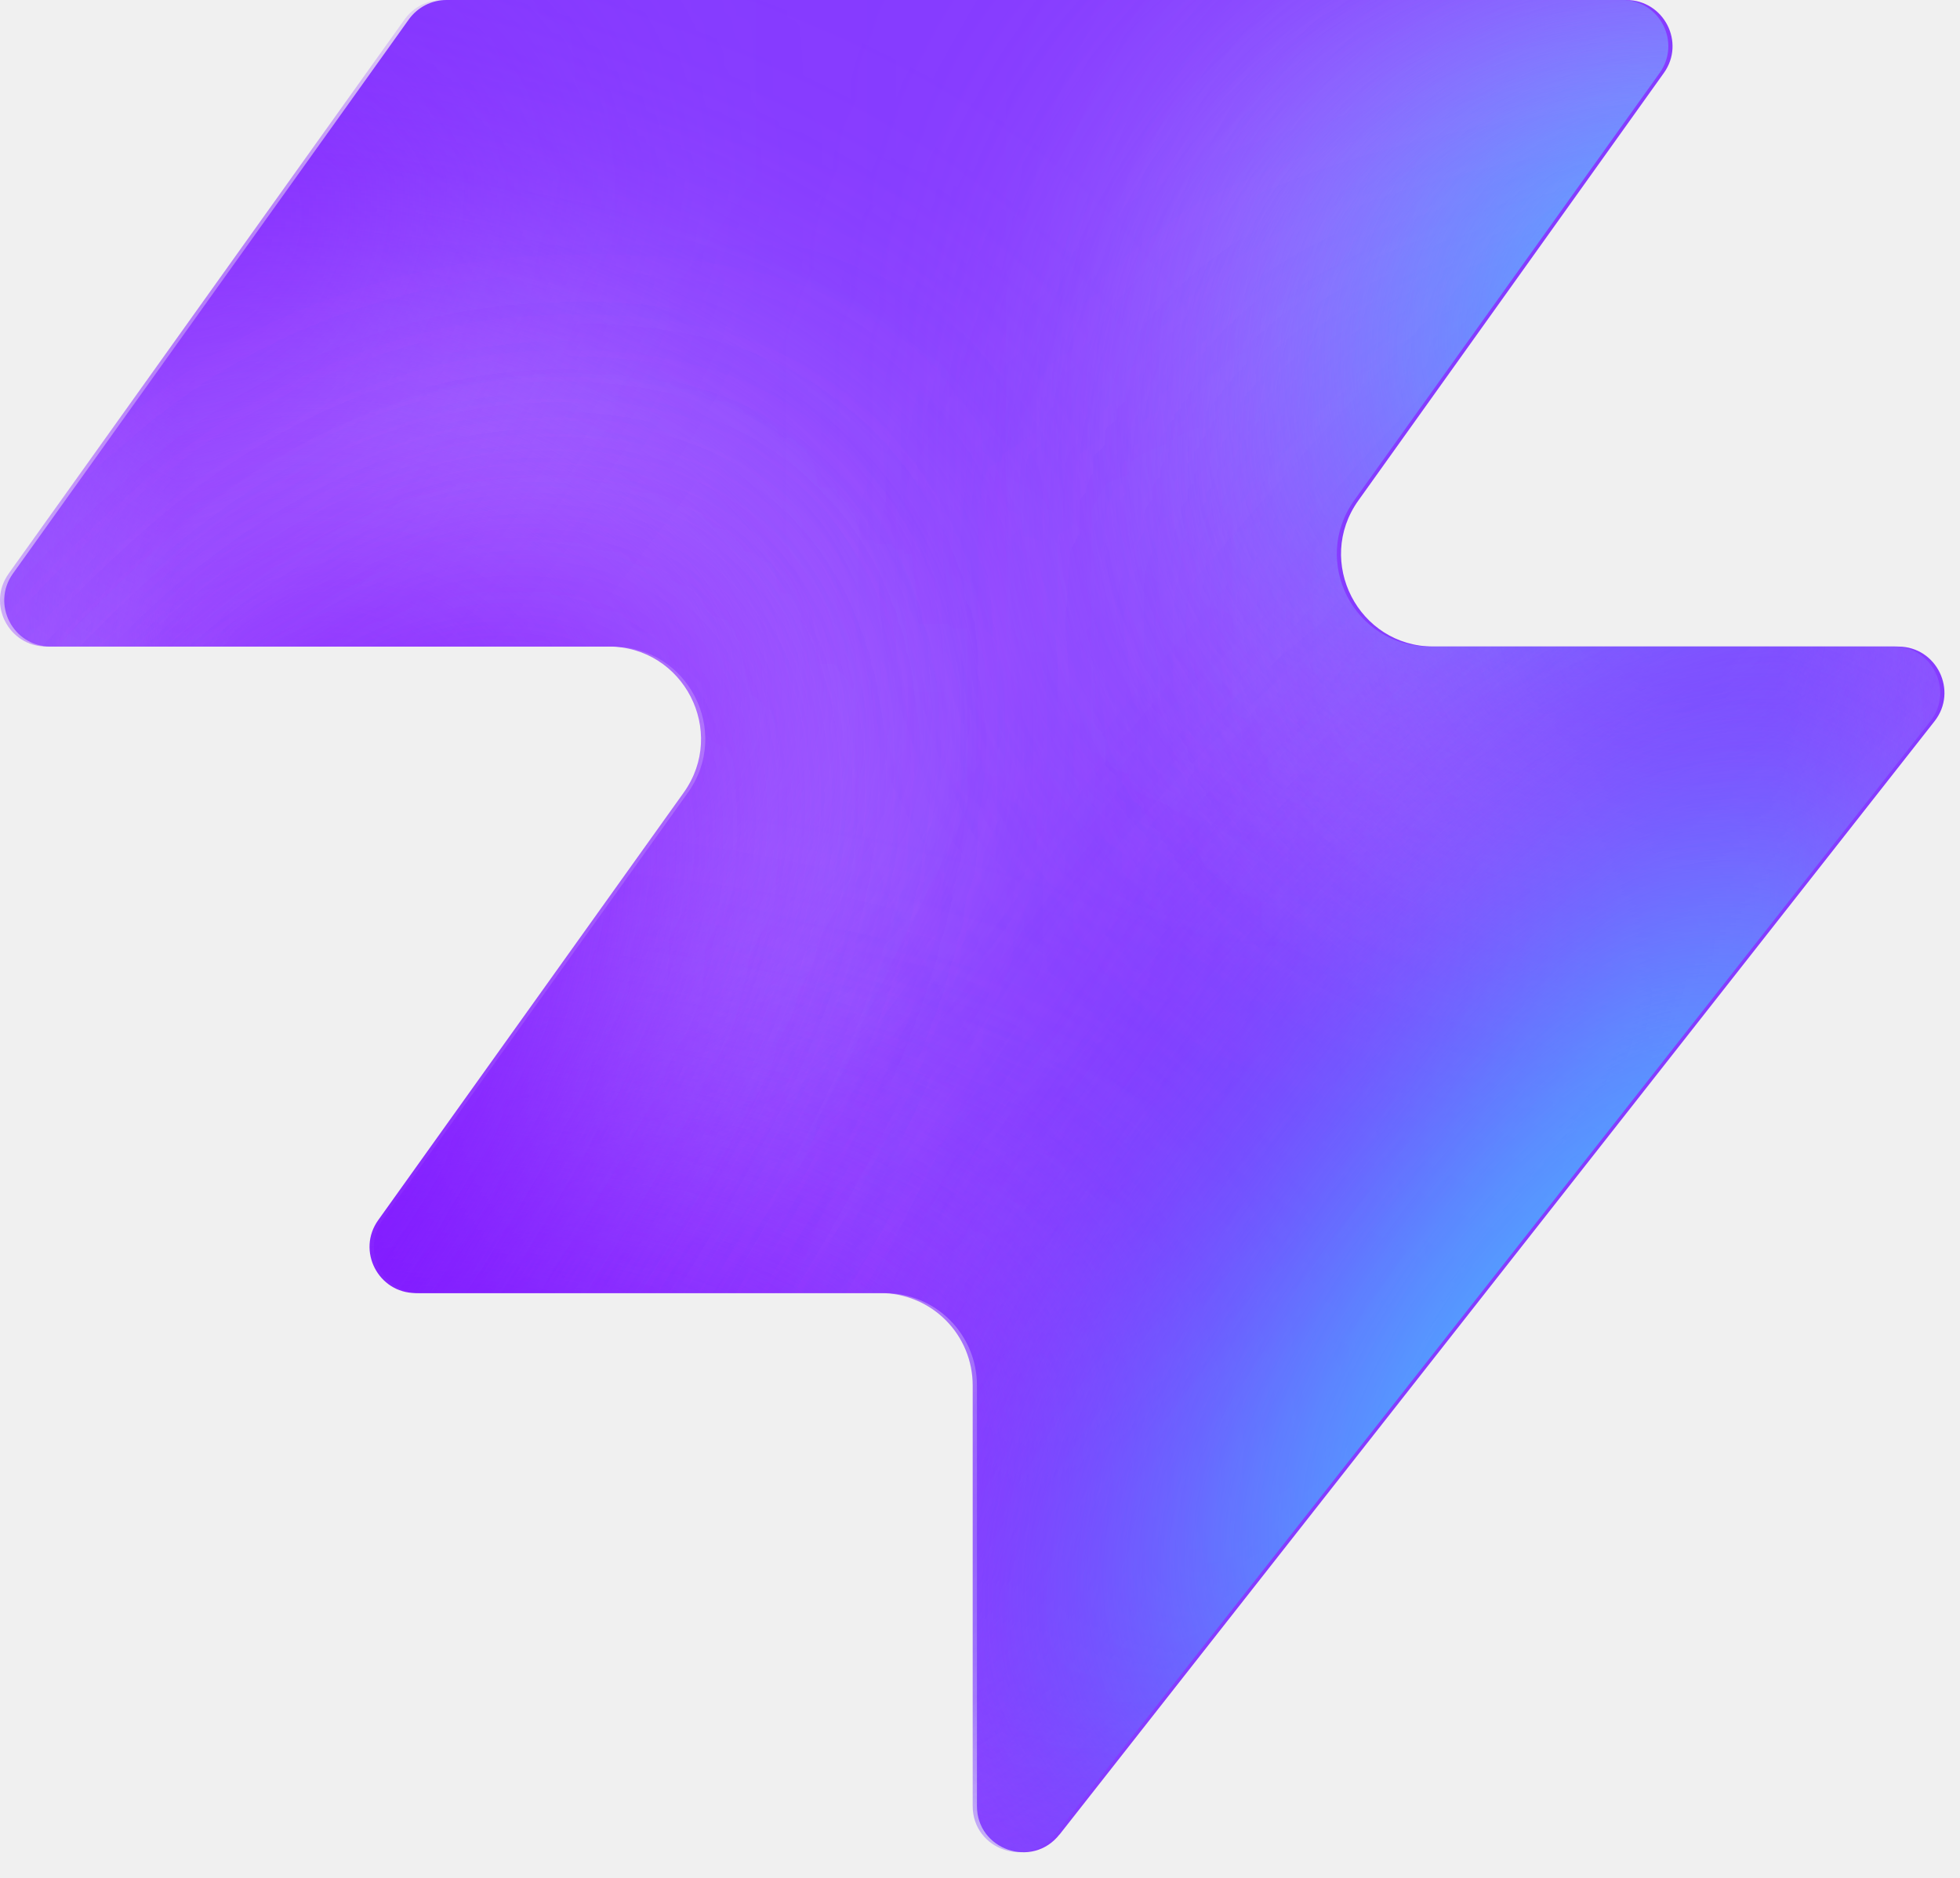
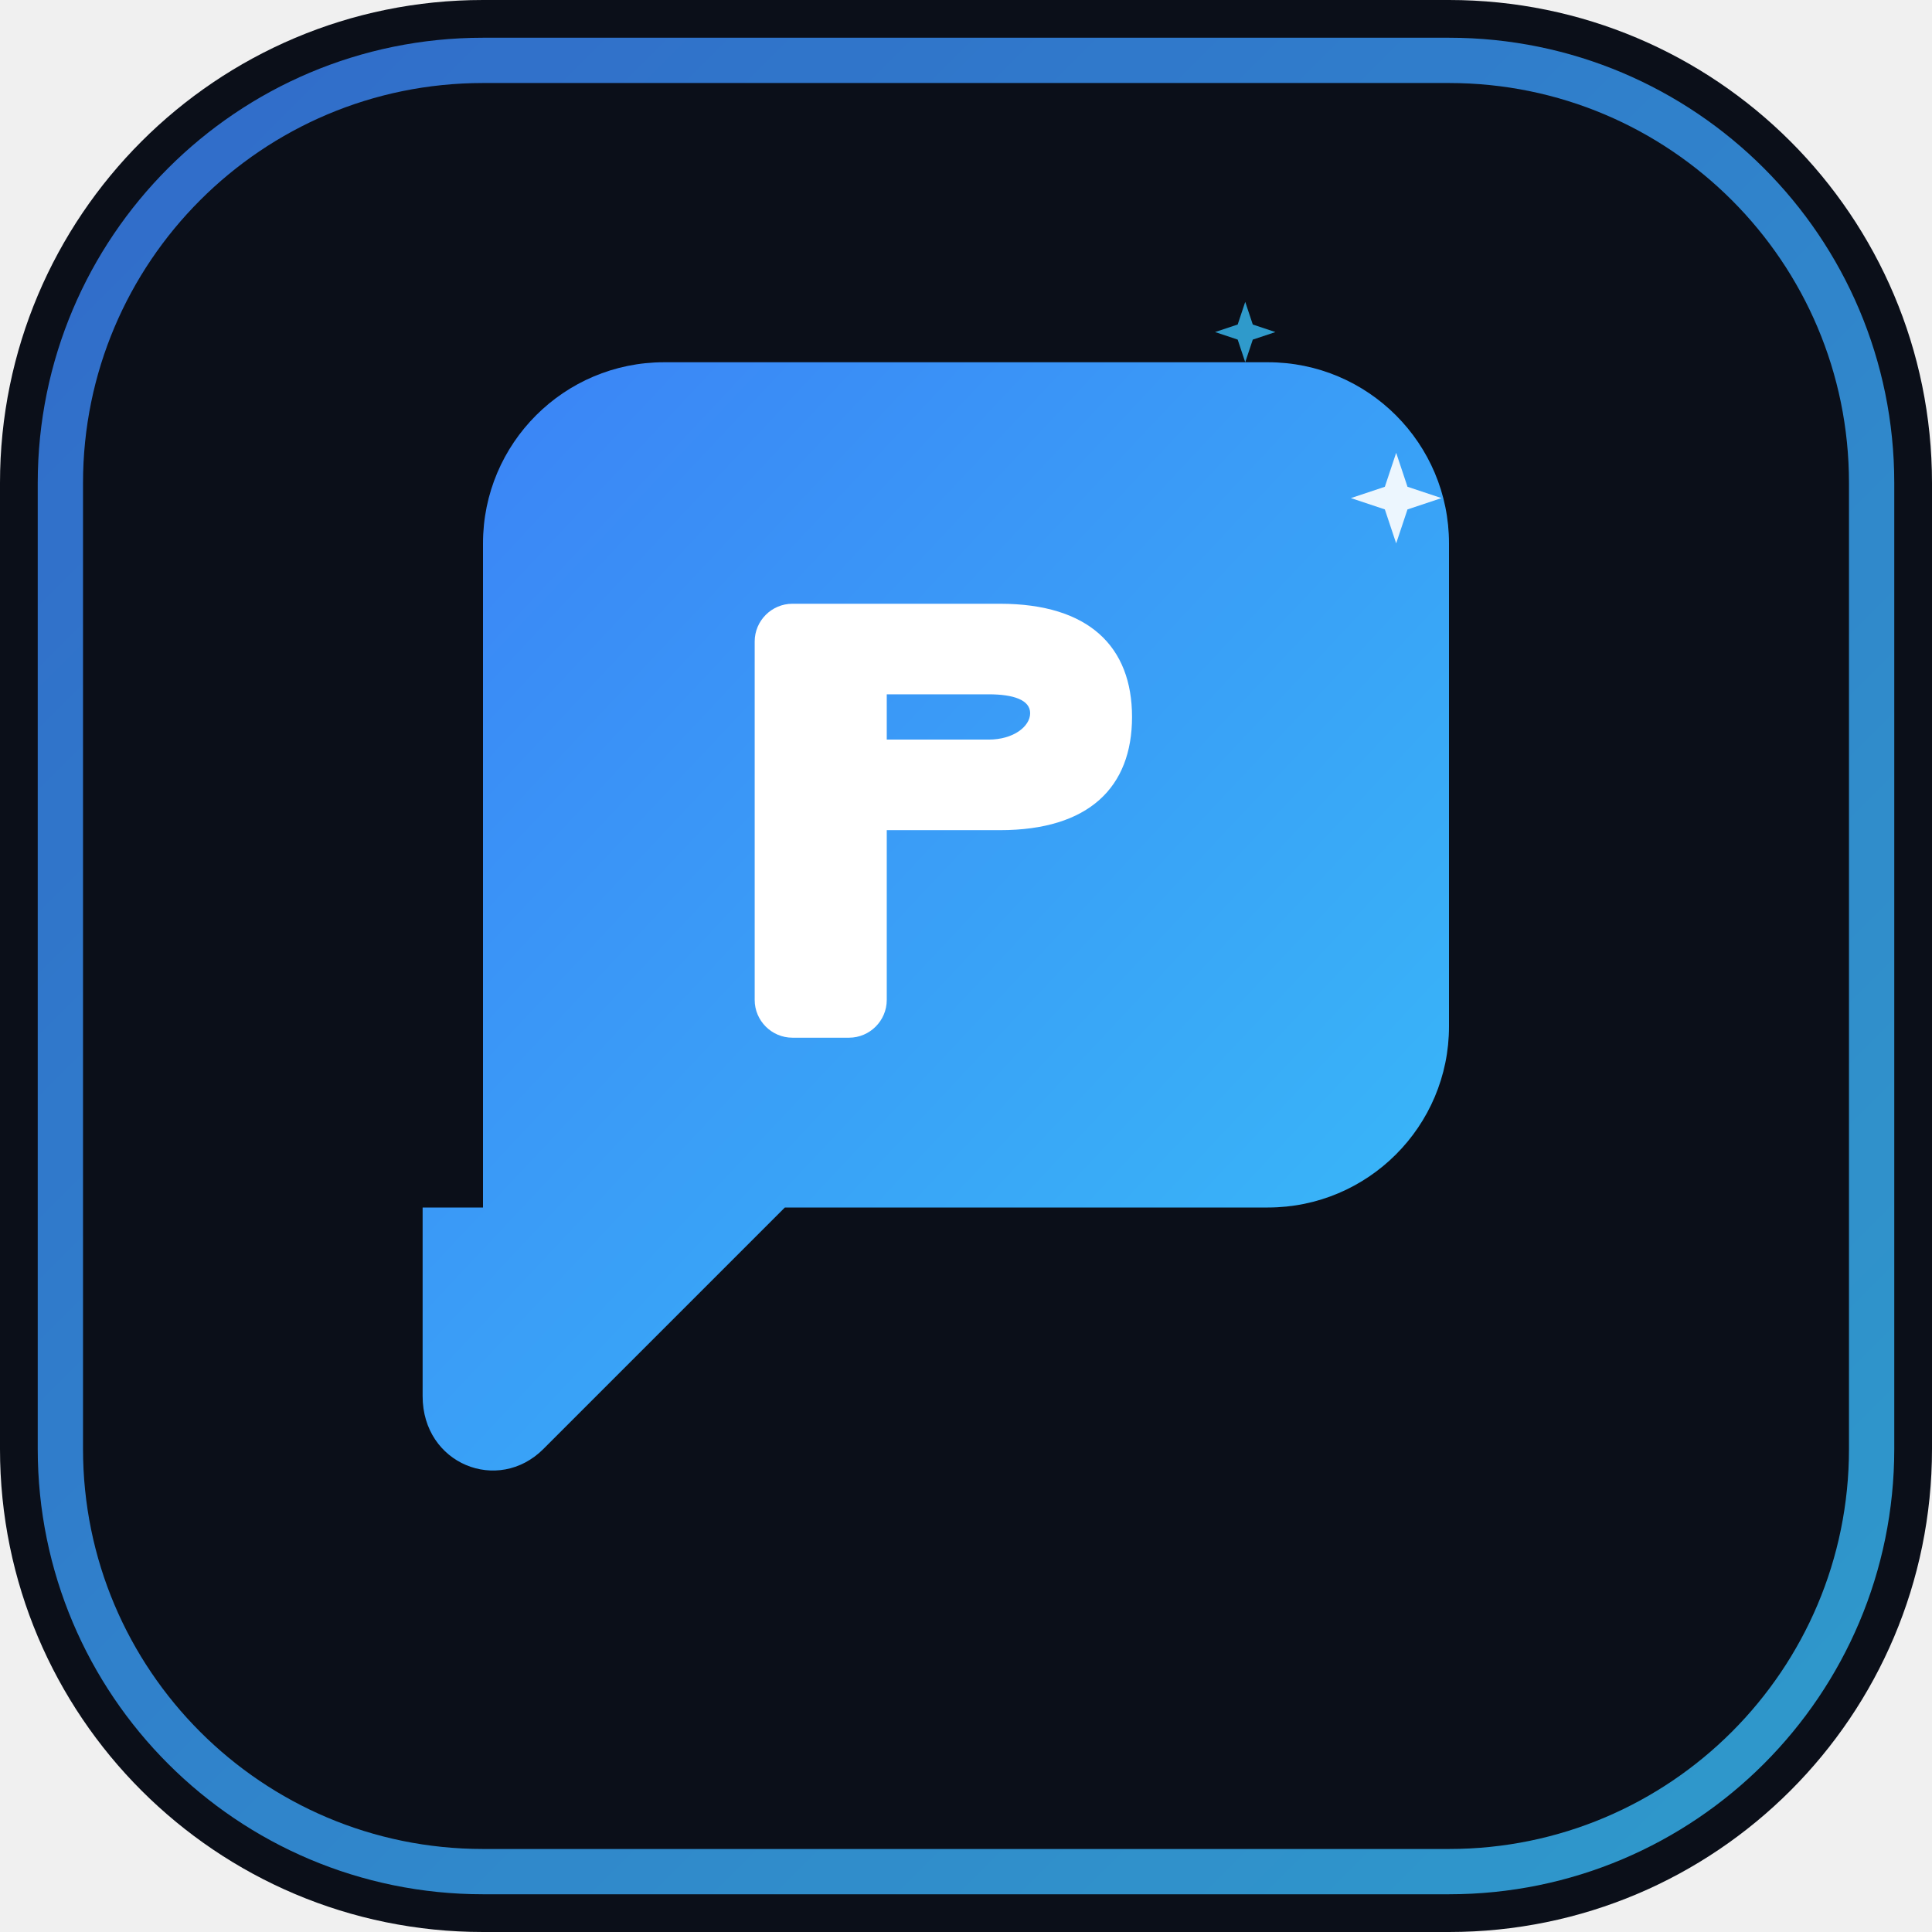
- <svg xmlns="http://www.w3.org/2000/svg" width="48" height="46" fill="none" viewBox="0 0 48 46">
-   <path fill="#863bff" d="M25.946 44.938c-.664.845-2.021.375-2.021-.698V33.937a2.26 2.26 0 0 0-2.262-2.262H10.287c-.92 0-1.456-1.04-.92-1.788l7.48-10.471c1.07-1.497 0-3.578-1.842-3.578H1.237c-.92 0-1.456-1.04-.92-1.788L10.013.474c.214-.297.556-.474.92-.474h28.894c.92 0 1.456 1.04.92 1.788l-7.48 10.471c-1.07 1.498 0 3.579 1.842 3.579h11.377c.943 0 1.473 1.088.89 1.83L25.947 44.94z" style="fill:#863bff;fill:color(display-p3 .525 .23 1);fill-opacity:1" />
-   <mask id="a" width="48" height="46" x="0" y="0" maskUnits="userSpaceOnUse" style="mask-type:alpha">
-     <path fill="#000" d="M25.842 44.938c-.664.844-2.021.375-2.021-.698V33.937a2.26 2.26 0 0 0-2.262-2.262H10.183c-.92 0-1.456-1.04-.92-1.788l7.48-10.471c1.07-1.498 0-3.579-1.842-3.579H1.133c-.92 0-1.456-1.04-.92-1.787L9.91.473c.214-.297.556-.474.92-.474h28.894c.92 0 1.456 1.04.92 1.788l-7.48 10.471c-1.07 1.498 0 3.578 1.842 3.578h11.377c.943 0 1.473 1.088.89 1.832L25.843 44.94z" style="fill:#000;fill-opacity:1" />
-   </mask>
-   <g mask="url(#a)">
-     <g filter="url(#b)">
-       <ellipse cx="5.508" cy="14.704" fill="#ede6ff" rx="5.508" ry="14.704" style="fill:#ede6ff;fill:color(display-p3 .927 .903 1);fill-opacity:1" transform="matrix(.00324 1 1 -.00324 -4.47 31.516)" />
-     </g>
-     <g filter="url(#c)">
-       <ellipse cx="10.399" cy="29.851" fill="#ede6ff" rx="10.399" ry="29.851" style="fill:#ede6ff;fill:color(display-p3 .927 .903 1);fill-opacity:1" transform="matrix(.00324 1 1 -.00324 -39.328 7.883)" />
-     </g>
-     <g filter="url(#d)">
-       <ellipse cx="5.508" cy="30.487" fill="#7e14ff" rx="5.508" ry="30.487" style="fill:#7e14ff;fill:color(display-p3 .492 .077 1);fill-opacity:1" transform="rotate(89.814 -25.913 -14.639)scale(1 -1)" />
-     </g>
-     <g filter="url(#e)">
-       <ellipse cx="5.508" cy="30.599" fill="#7e14ff" rx="5.508" ry="30.599" style="fill:#7e14ff;fill:color(display-p3 .492 .077 1);fill-opacity:1" transform="rotate(89.814 -32.644 -3.334)scale(1 -1)" />
-     </g>
-     <g filter="url(#f)">
-       <ellipse cx="5.508" cy="30.599" fill="#7e14ff" rx="5.508" ry="30.599" style="fill:#7e14ff;fill:color(display-p3 .492 .077 1);fill-opacity:1" transform="matrix(.00324 1 1 -.00324 -34.34 30.47)" />
-     </g>
-     <g filter="url(#g)">
-       <ellipse cx="14.072" cy="22.078" fill="#ede6ff" rx="14.072" ry="22.078" style="fill:#ede6ff;fill:color(display-p3 .927 .903 1);fill-opacity:1" transform="rotate(93.35 24.506 48.493)scale(-1 1)" />
-     </g>
-     <g filter="url(#h)">
-       <ellipse cx="3.47" cy="21.501" fill="#7e14ff" rx="3.47" ry="21.501" style="fill:#7e14ff;fill:color(display-p3 .492 .077 1);fill-opacity:1" transform="rotate(89.009 28.708 47.59)scale(-1 1)" />
-     </g>
-     <g filter="url(#i)">
-       <ellipse cx="3.47" cy="21.501" fill="#7e14ff" rx="3.47" ry="21.501" style="fill:#7e14ff;fill:color(display-p3 .492 .077 1);fill-opacity:1" transform="rotate(89.009 28.708 47.59)scale(-1 1)" />
-     </g>
-     <g filter="url(#j)">
-       <ellipse cx=".387" cy="8.972" fill="#7e14ff" rx="4.407" ry="29.108" style="fill:#7e14ff;fill:color(display-p3 .492 .077 1);fill-opacity:1" transform="rotate(39.51 .387 8.972)" />
-     </g>
-     <g filter="url(#k)">
-       <ellipse cx="47.523" cy="-6.092" fill="#7e14ff" rx="4.407" ry="29.108" style="fill:#7e14ff;fill:color(display-p3 .492 .077 1);fill-opacity:1" transform="rotate(37.892 47.523 -6.092)" />
-     </g>
-     <g filter="url(#l)">
-       <ellipse cx="41.412" cy="6.333" fill="#47bfff" rx="5.971" ry="9.665" style="fill:#47bfff;fill:color(display-p3 .28 .748 1);fill-opacity:1" transform="rotate(37.892 41.412 6.333)" />
-     </g>
-     <g filter="url(#m)">
-       <ellipse cx="-1.879" cy="38.332" fill="#7e14ff" rx="4.407" ry="29.108" style="fill:#7e14ff;fill:color(display-p3 .492 .077 1);fill-opacity:1" transform="rotate(37.892 -1.88 38.332)" />
-     </g>
-     <g filter="url(#n)">
-       <ellipse cx="-1.879" cy="38.332" fill="#7e14ff" rx="4.407" ry="29.108" style="fill:#7e14ff;fill:color(display-p3 .492 .077 1);fill-opacity:1" transform="rotate(37.892 -1.88 38.332)" />
-     </g>
-     <g filter="url(#o)">
-       <ellipse cx="35.651" cy="29.907" fill="#7e14ff" rx="4.407" ry="29.108" style="fill:#7e14ff;fill:color(display-p3 .492 .077 1);fill-opacity:1" transform="rotate(37.892 35.651 29.907)" />
-     </g>
-     <g filter="url(#p)">
-       <ellipse cx="38.418" cy="32.4" fill="#47bfff" rx="5.971" ry="15.297" style="fill:#47bfff;fill:color(display-p3 .28 .748 1);fill-opacity:1" transform="rotate(37.892 38.418 32.4)" />
-     </g>
-   </g>
+ <svg xmlns="http://www.w3.org/2000/svg" viewBox="0 0 512 512" width="100%" height="100%">
  <defs>
-     <filter id="b" width="60.045" height="41.654" x="-19.77" y="16.149" color-interpolation-filters="sRGB" filterUnits="userSpaceOnUse">
-       <feFlood flood-opacity="0" result="BackgroundImageFix" />
-       <feBlend in="SourceGraphic" in2="BackgroundImageFix" result="shape" />
-       <feGaussianBlur result="effect1_foregroundBlur_2002_17158" stdDeviation="7.659" />
-     </filter>
-     <filter id="c" width="90.34" height="51.437" x="-54.613" y="-7.533" color-interpolation-filters="sRGB" filterUnits="userSpaceOnUse">
-       <feFlood flood-opacity="0" result="BackgroundImageFix" />
-       <feBlend in="SourceGraphic" in2="BackgroundImageFix" result="shape" />
-       <feGaussianBlur result="effect1_foregroundBlur_2002_17158" stdDeviation="7.659" />
-     </filter>
-     <filter id="d" width="79.355" height="29.4" x="-49.64" y="2.03" color-interpolation-filters="sRGB" filterUnits="userSpaceOnUse">
-       <feFlood flood-opacity="0" result="BackgroundImageFix" />
-       <feBlend in="SourceGraphic" in2="BackgroundImageFix" result="shape" />
-       <feGaussianBlur result="effect1_foregroundBlur_2002_17158" stdDeviation="4.596" />
-     </filter>
-     <filter id="e" width="79.579" height="29.4" x="-45.045" y="20.029" color-interpolation-filters="sRGB" filterUnits="userSpaceOnUse">
-       <feFlood flood-opacity="0" result="BackgroundImageFix" />
-       <feBlend in="SourceGraphic" in2="BackgroundImageFix" result="shape" />
-       <feGaussianBlur result="effect1_foregroundBlur_2002_17158" stdDeviation="4.596" />
-     </filter>
-     <filter id="f" width="79.579" height="29.4" x="-43.513" y="21.178" color-interpolation-filters="sRGB" filterUnits="userSpaceOnUse">
-       <feFlood flood-opacity="0" result="BackgroundImageFix" />
-       <feBlend in="SourceGraphic" in2="BackgroundImageFix" result="shape" />
-       <feGaussianBlur result="effect1_foregroundBlur_2002_17158" stdDeviation="4.596" />
-     </filter>
-     <filter id="g" width="74.749" height="58.852" x="15.756" y="-17.901" color-interpolation-filters="sRGB" filterUnits="userSpaceOnUse">
-       <feFlood flood-opacity="0" result="BackgroundImageFix" />
-       <feBlend in="SourceGraphic" in2="BackgroundImageFix" result="shape" />
-       <feGaussianBlur result="effect1_foregroundBlur_2002_17158" stdDeviation="7.659" />
-     </filter>
-     <filter id="h" width="61.377" height="25.362" x="23.548" y="2.284" color-interpolation-filters="sRGB" filterUnits="userSpaceOnUse">
-       <feFlood flood-opacity="0" result="BackgroundImageFix" />
-       <feBlend in="SourceGraphic" in2="BackgroundImageFix" result="shape" />
-       <feGaussianBlur result="effect1_foregroundBlur_2002_17158" stdDeviation="4.596" />
-     </filter>
-     <filter id="i" width="61.377" height="25.362" x="23.548" y="2.284" color-interpolation-filters="sRGB" filterUnits="userSpaceOnUse">
-       <feFlood flood-opacity="0" result="BackgroundImageFix" />
-       <feBlend in="SourceGraphic" in2="BackgroundImageFix" result="shape" />
-       <feGaussianBlur result="effect1_foregroundBlur_2002_17158" stdDeviation="4.596" />
-     </filter>
-     <filter id="j" width="56.045" height="63.649" x="-27.636" y="-22.853" color-interpolation-filters="sRGB" filterUnits="userSpaceOnUse">
-       <feFlood flood-opacity="0" result="BackgroundImageFix" />
-       <feBlend in="SourceGraphic" in2="BackgroundImageFix" result="shape" />
-       <feGaussianBlur result="effect1_foregroundBlur_2002_17158" stdDeviation="4.596" />
-     </filter>
-     <filter id="k" width="54.814" height="64.646" x="20.116" y="-38.415" color-interpolation-filters="sRGB" filterUnits="userSpaceOnUse">
-       <feFlood flood-opacity="0" result="BackgroundImageFix" />
-       <feBlend in="SourceGraphic" in2="BackgroundImageFix" result="shape" />
-       <feGaussianBlur result="effect1_foregroundBlur_2002_17158" stdDeviation="4.596" />
-     </filter>
-     <filter id="l" width="33.541" height="35.313" x="24.641" y="-11.323" color-interpolation-filters="sRGB" filterUnits="userSpaceOnUse">
-       <feFlood flood-opacity="0" result="BackgroundImageFix" />
-       <feBlend in="SourceGraphic" in2="BackgroundImageFix" result="shape" />
-       <feGaussianBlur result="effect1_foregroundBlur_2002_17158" stdDeviation="4.596" />
-     </filter>
-     <filter id="m" width="54.814" height="64.646" x="-29.286" y="6.009" color-interpolation-filters="sRGB" filterUnits="userSpaceOnUse">
-       <feFlood flood-opacity="0" result="BackgroundImageFix" />
-       <feBlend in="SourceGraphic" in2="BackgroundImageFix" result="shape" />
-       <feGaussianBlur result="effect1_foregroundBlur_2002_17158" stdDeviation="4.596" />
-     </filter>
-     <filter id="n" width="54.814" height="64.646" x="-29.286" y="6.009" color-interpolation-filters="sRGB" filterUnits="userSpaceOnUse">
-       <feFlood flood-opacity="0" result="BackgroundImageFix" />
-       <feBlend in="SourceGraphic" in2="BackgroundImageFix" result="shape" />
-       <feGaussianBlur result="effect1_foregroundBlur_2002_17158" stdDeviation="4.596" />
-     </filter>
-     <filter id="o" width="54.814" height="64.646" x="8.244" y="-2.416" color-interpolation-filters="sRGB" filterUnits="userSpaceOnUse">
-       <feFlood flood-opacity="0" result="BackgroundImageFix" />
-       <feBlend in="SourceGraphic" in2="BackgroundImageFix" result="shape" />
-       <feGaussianBlur result="effect1_foregroundBlur_2002_17158" stdDeviation="4.596" />
-     </filter>
-     <filter id="p" width="39.409" height="43.623" x="18.713" y="10.588" color-interpolation-filters="sRGB" filterUnits="userSpaceOnUse">
-       <feFlood flood-opacity="0" result="BackgroundImageFix" />
-       <feBlend in="SourceGraphic" in2="BackgroundImageFix" result="shape" />
-       <feGaussianBlur result="effect1_foregroundBlur_2002_17158" stdDeviation="4.596" />
-     </filter>
+     <linearGradient id="plavox-grad" x1="0%" y1="0%" x2="100%" y2="100%">
+       <stop offset="0%" stop-color="#3B82F6" />
+       <stop offset="100%" stop-color="#38BDF8" />
+     </linearGradient>
  </defs>
+   <rect x="0" y="0" width="512" height="512" rx="128" fill="#0B0F19" />
+   <rect x="16" y="16" width="480" height="480" rx="112" fill="none" stroke="url(#plavox-grad)" stroke-width="12" opacity="0.8" />
+   <path d="M128 144 C128 117.5 149.5 96 176 96 L336 96 C362.5 96 384 117.5 384 144 L384 272 C384 298.5 362.5 320 336 320 L208 320 L144 384 C132 396 112 388 112 370 L112 320 C112 320 128 320 128 320 Z" fill="url(#plavox-grad)" />
+   <path d="M210 160 H265 C288.6 160 300 171.4 300 190 C300 208.6 288.6 220 265 220 H235 V265 C235 270.5 230.5 275 225 275 H210 C204.5 275 200 270.5 200 265 V170 C200 164.5 204.5 160 210 160 Z M235 184 V196 H262 C268.6 196 273 192.5 273 189 C273 185.5 268.6 184 262 184 Z" fill="#FFFFFF" />
+   <path d="M370 120 L373 129 L382 132 L373 135 L370 144 L367 135 L358 132 L367 129 Z" fill="#FFFFFF" opacity="0.9" />
+   <path d="M330 80 L332 86 L338 88 L332 90 L330 96 L328 90 L322 88 L328 86 Z" fill="#38BDF8" opacity="0.8" />
</svg>
